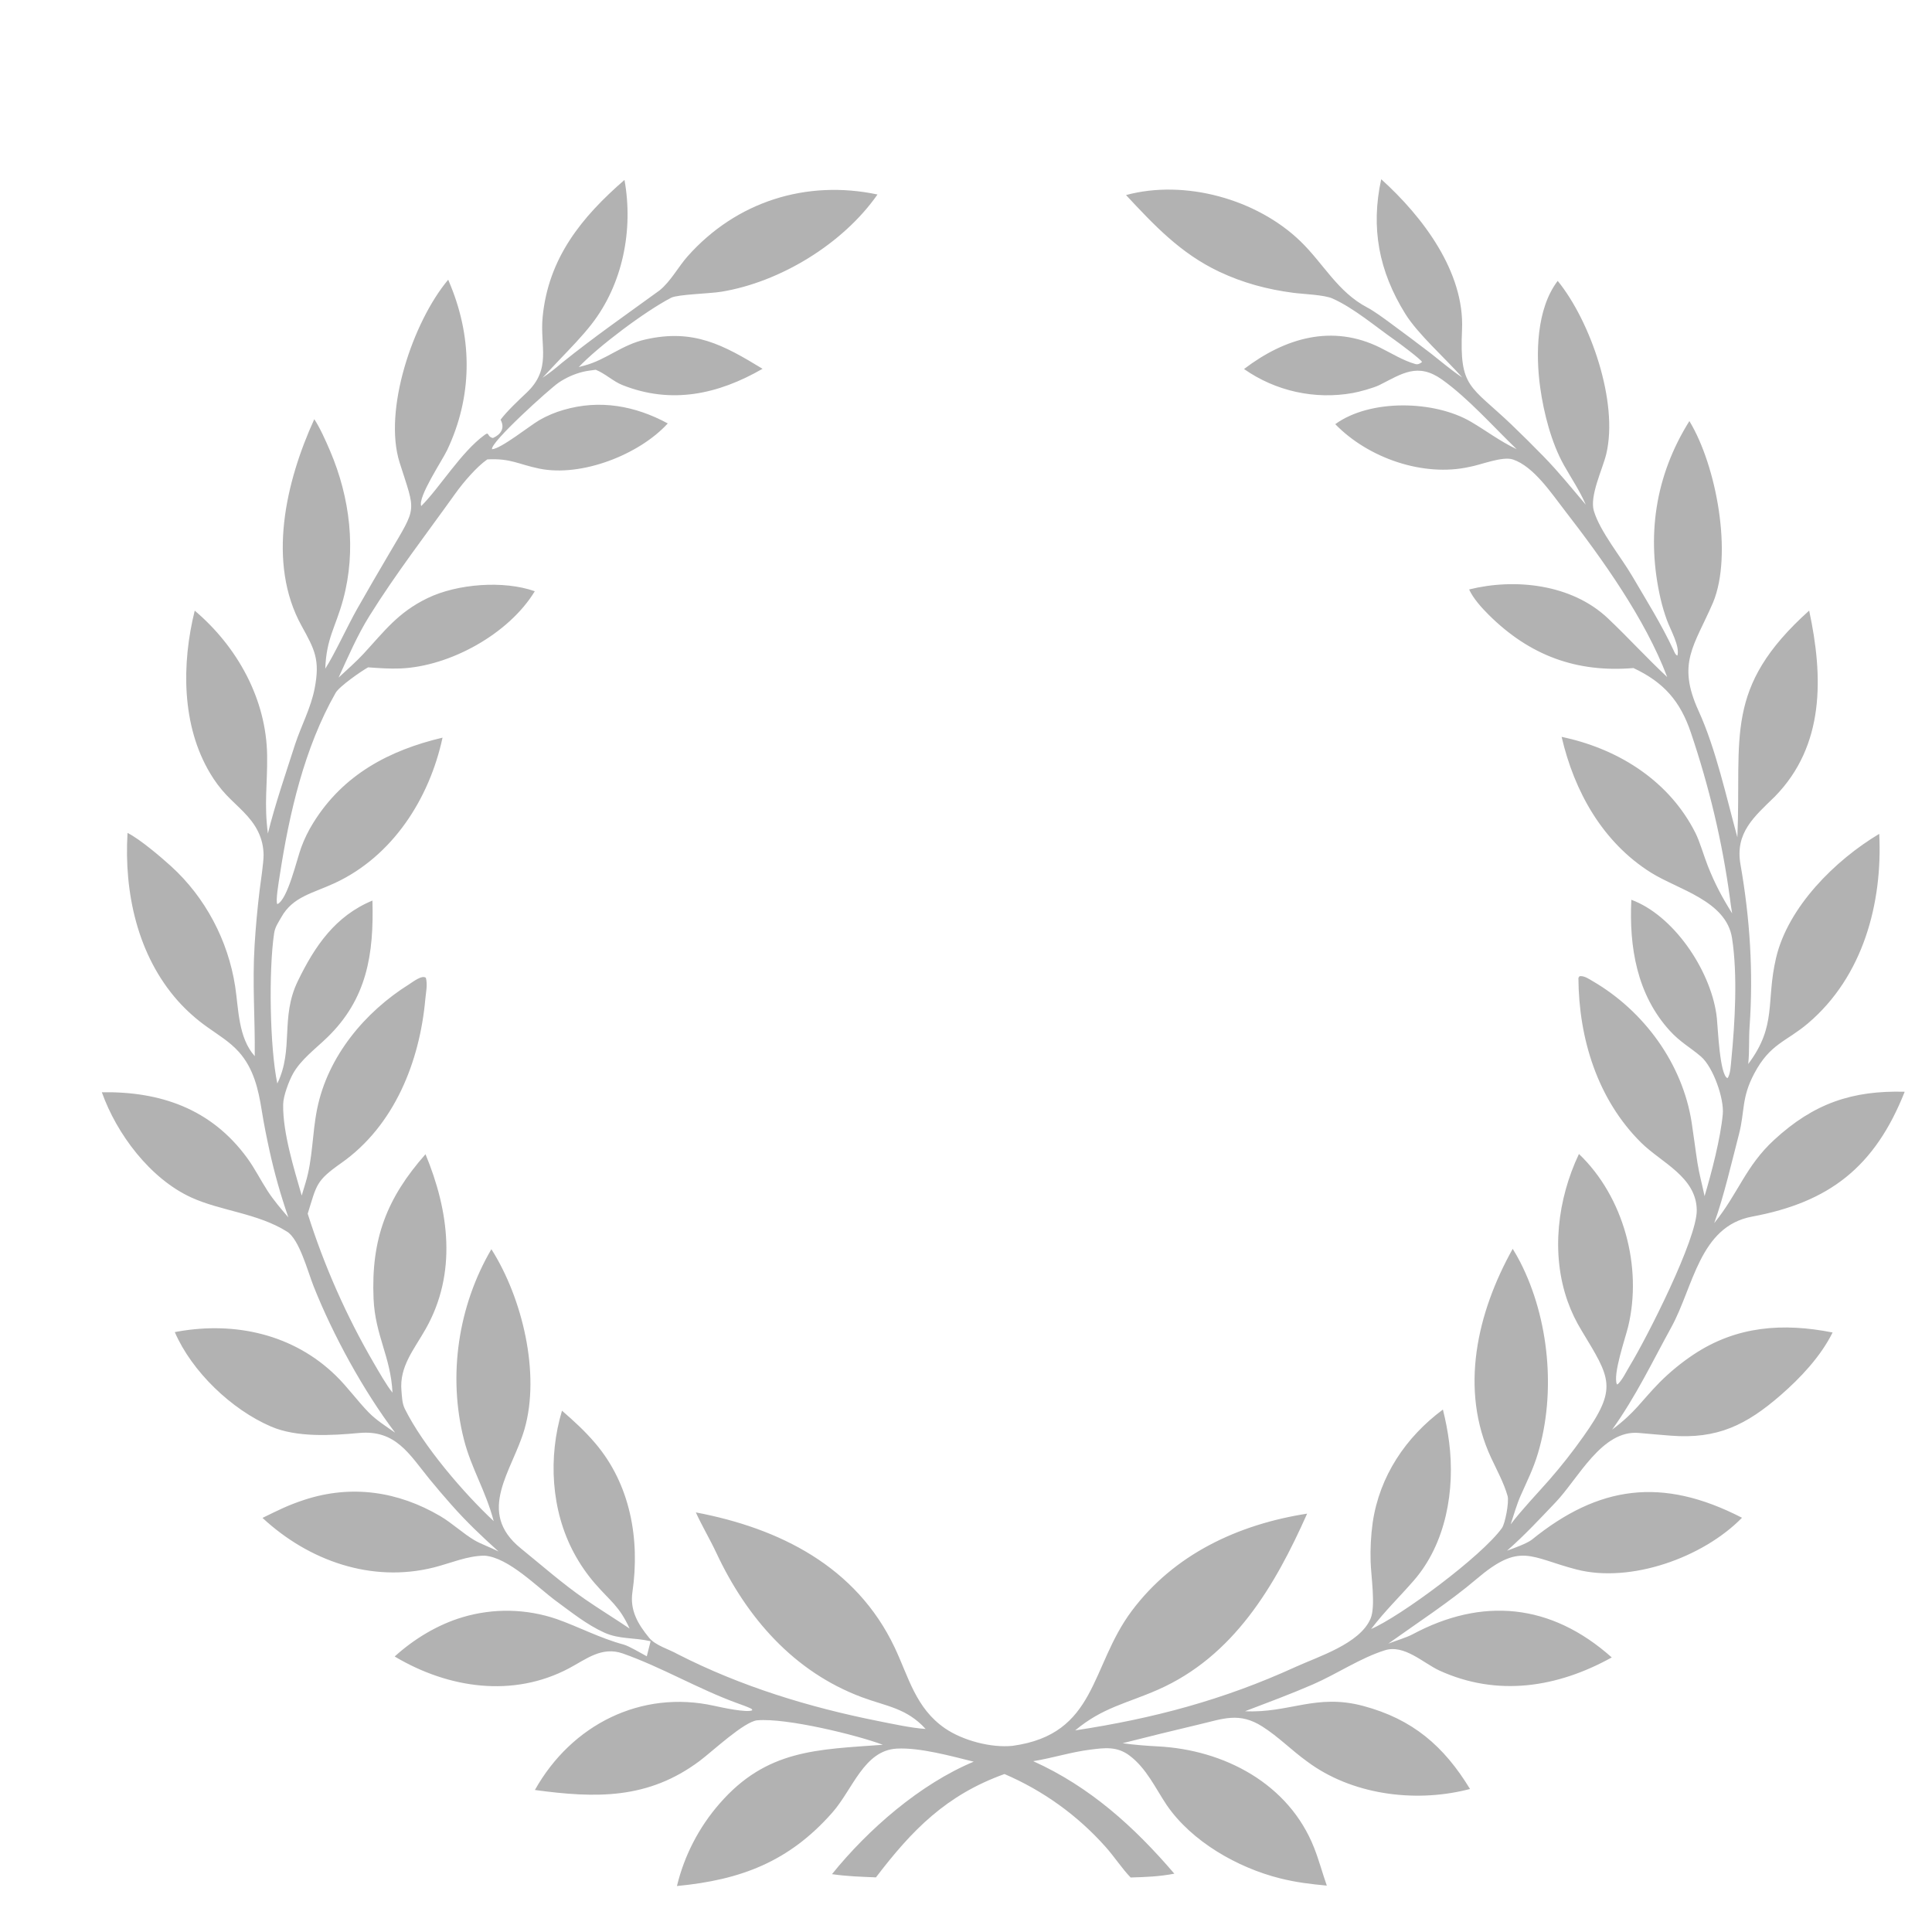
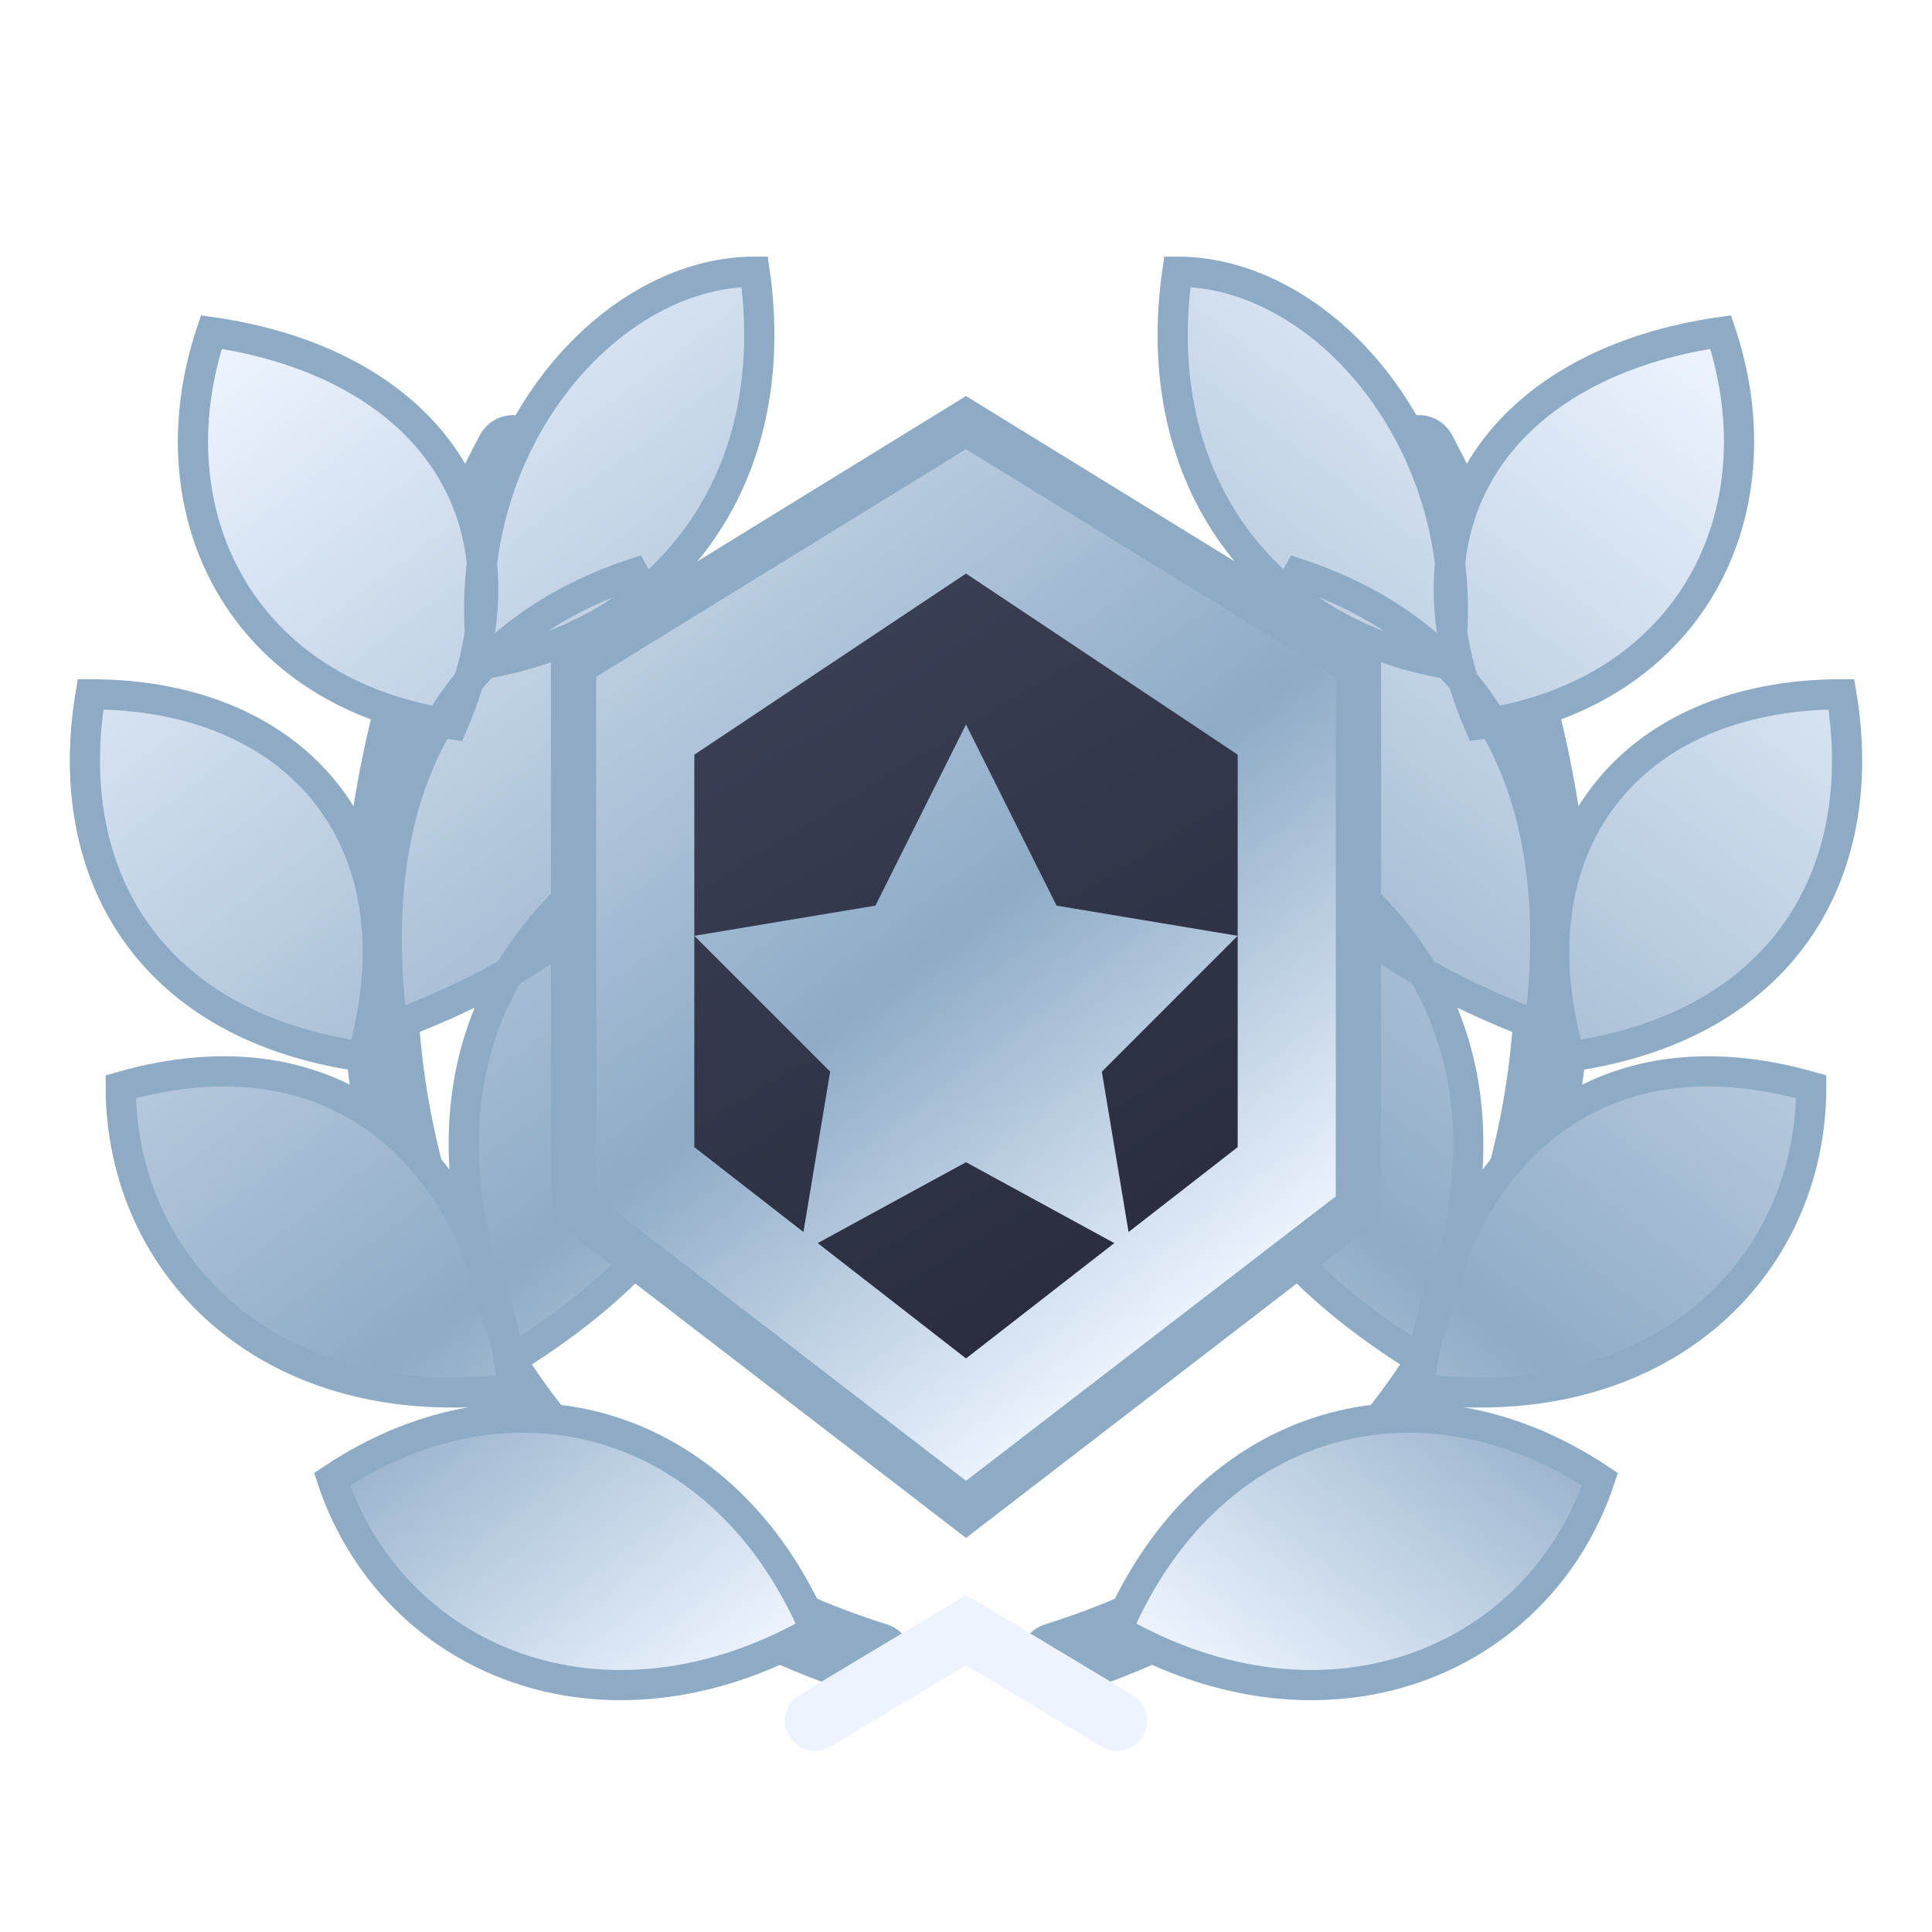
- <svg xmlns="http://www.w3.org/2000/svg" width="1024" height="1024" viewBox="0 0 1024 1024">
-   <path fill="#B2B2B2" d="M732.07 94.996C754.189 114.936 776.302 144.241 774.904 174.758C773.483 205.74 779.18 204.148 801.088 225.017C806.8 230.507 812.424 236.087 817.96 241.755C826.249 250.263 832.825 258.473 840.488 267.482C837.133 259.755 833.025 253.868 828.952 246.619C822.248 234.688 818.235 218.968 816.348 205.481C813.881 187.854 814.264 163.742 825.612 148.876C843.012 170.25 857.903 213.129 851.36 240.606C849.472 248.533 842.374 262.877 844.79 270.838C848.13 281.848 859.113 295.1 865.111 305.347C872.663 318.251 880.683 331.017 886.983 344.553C887.604 345.887 887.954 347.04 889.067 347.481C890.443 342.48 885.393 333.897 883.45 328.547C882.138 324.921 881.04 321.222 880.16 317.469C872.539 284.228 877.17 252.342 895.407 223.172C909.835 246.925 918.43 294.003 907.982 319.27C897.998 342.432 888.634 351.284 900.287 376.805C909.46 396.895 915.011 422.565 920.848 443.788C923.085 390.35 913.308 364.612 958.894 323.627C966.356 358.405 967.339 395.106 940.603 422.297C929.785 432.863 919.532 441.34 922.487 458.164C927.529 486.868 929.35 515.257 927.303 544.403C926.872 550.541 927.269 557.026 926.653 563.301L926.583 563.962C941.994 543.422 935.855 531.204 941.343 507.746C947.653 480.775 972.62 455.914 996.038 441.968C997.845 478.748 987.487 517.57 958.282 542.376C946.644 552.261 938.3 552.998 929.803 568.955C922.891 581.934 924.873 588.917 921.676 601.208C917.95 615.533 913.563 634.579 908.567 648.279C921.402 632.419 925.154 618.141 940.309 604.179C961.285 584.855 981.619 577.899 1009.53 578.647C993.673 618.671 969.444 637.246 928.651 644.825C900.728 650.013 897.62 682.054 885.788 703.55C875.672 721.927 867.091 740.115 854.467 757.725C867.024 748.309 869.457 743.062 879.637 732.678C885.134 727.171 891.166 722.226 897.643 717.914C920.471 702.734 945.092 701.063 971.313 706.241C965.027 718.936 954.307 730.309 943.859 739.401C925.502 755.376 910.196 762.822 885.632 760.941C880.502 760.548 873.768 759.957 868.64 759.495C849.029 757.727 836.56 783.633 824.503 796.26C815.913 805.256 808.286 813.526 798.755 821.895C801.905 820.75 809.422 818.075 811.972 816.012C847.236 787.483 880.838 782.544 923.292 804.445C902.61 825.582 864.198 839.242 835.582 831.857C810.921 825.493 805.841 817.133 782.644 836.873C768.494 848.914 751.168 860.207 735.814 871.167C739.47 869.712 745.425 867.967 748.648 866.24C785.514 846.484 821.993 849.698 854.264 878.473C825.458 894.453 793.669 899.457 762.922 885.43C754.339 881.451 744.302 871.452 734.043 874.67C721.007 878.758 708.611 887.225 695.961 892.731C684.07 897.907 672.01 902.368 659.899 906.986C683.295 908.11 697.498 897.507 722.479 904.169C748.695 911.16 765.287 925.445 779.143 948.208L777.977 948.49L777.236 948.676C749.074 955.558 715.998 951.028 692.745 933.581C684.475 927.642 677.627 920.506 668.979 915.034C656.848 907.358 648.356 910.96 635.759 913.935C622.151 917.155 608.57 920.489 595.018 923.938C600.457 924.752 608.106 925.343 613.569 925.616C648.757 927.379 683.103 945.335 696.514 979.383C699.088 985.919 700.877 992.683 703.237 999.414C694.53 998.587 687.057 997.717 678.419 995.552C655.948 989.92 631.67 976.108 618.367 956.706C612.288 947.599 607.622 937.223 598.663 930.487C591.945 925.437 585.368 926.403 577.675 927.374C567.481 928.662 557.729 931.85 547.615 933.453C577.669 946.998 601.115 968.188 622.427 993.092C614.285 994.629 607.518 994.872 599.267 995.108C595.12 990.921 590.421 983.847 586.111 979.034C571.279 962.312 552.934 949.077 532.388 940.274C501.559 951.362 483.463 969.871 464.267 995.047C456.171 994.701 449.002 994.509 440.968 993.338C460.158 969.557 487.696 945.558 516.094 933.726C504.245 930.794 487.519 926.146 475.316 926.801C457.964 927.733 451.998 948.36 441.195 960.647C418.109 986.904 392.355 996.436 358.794 999.63C362.691 983.478 370.429 968.504 381.352 955.983C406.342 927.226 433.092 927.332 467.922 924.764C453.989 919.54 416.914 910.49 401.406 911.795C394.503 912.376 377.706 928.178 370.872 933.297C343.439 953.845 315.722 953.109 283.504 948.734C302.96 914.055 339.81 895.553 378.468 904.098C381.895 904.855 396.02 907.97 398.78 906.457L398.335 905.719C395.958 904.542 393.344 903.665 390.841 902.756C370.106 895.223 350.808 883.687 330.025 876.348C318.865 872.526 310.718 879.402 301.542 884.256C271.865 899.954 237.793 894.85 209.679 878.272C209.519 878.168 209.359 878.063 209.199 877.958C219.433 868.69 231.968 861.072 245.242 857.132C261.588 852.268 279.045 852.631 295.175 858.17C306.925 862.337 318.227 868.361 330.531 871.646C333.27 872.378 340.008 876.352 342.81 877.874C343.51 875.232 344.166 872.536 344.834 869.882C336.002 867.841 328.199 868.942 320.182 865.268C310.871 861.001 303.224 854.782 294.976 848.758C284.873 841.378 269.647 825.511 256.866 824.535C247.674 824.56 238.811 828.549 229.971 830.775C196.917 839.098 163.532 827.2 139.135 804.518C147.365 800.507 152.513 797.809 161.46 794.895C186.308 786.802 210.974 790.425 233.374 803.589C239.505 807.192 245.506 812.835 251.482 816.36C254.763 818.295 260.254 820.267 264.219 822.315C255.269 814.214 247.247 806.621 239.217 797.531C235.225 793.03 231.323 788.449 227.514 783.792C216.895 770.702 209.715 757.717 190.324 759.515C175.778 760.864 157.298 761.971 143.672 756.11C122.723 747.099 101.727 727.029 92.644 706.042C93.217 705.931 93.792 705.825 94.367 705.724C124.716 700.372 155.528 707.21 177.974 729.084C184.286 735.234 189.396 742.465 195.52 748.723C199.411 752.699 204.816 756.131 209.43 759.354C192.697 737.252 176.445 707.562 166.187 681.662C163.057 673.759 158.659 656.878 152.154 652.801C136.449 642.96 116.999 641.855 101.314 634.657C79.595 624.69 61.865 601.108 53.977 578.914C84.905 578.441 111.858 587.589 130.942 613.666C135.04 619.266 138.087 625.447 141.852 631.248C145.025 636.137 149.006 640.818 152.827 645.214C148.787 633.506 145.524 622.066 142.871 609.969C141.31 602.85 139.856 595.693 138.721 588.523C136.944 577.295 134.393 566.272 126.618 557.565C121.778 552.144 115.764 548.602 109.885 544.384C104.243 540.395 99.06 535.793 94.434 530.66C72.845 506.437 65.704 473.123 67.595 441.452C74.117 444.746 85.045 454.021 90.579 459.04C108.847 475.61 120.889 498.486 124.646 522.839C126.464 534.622 126.217 549.925 135.019 559.789C135.249 539.804 133.672 521.51 134.95 500.789C135.548 491.168 136.426 481.566 137.585 471.996C138.18 467.154 139.706 457.447 139.703 453.203C139.689 448.938 138.713 444.731 136.849 440.894C133.049 432.906 125.936 427.61 119.953 421.318C116.7 417.838 113.833 414.015 111.403 409.917C96.158 384.451 96.246 351.732 103.209 323.656C125.814 342.816 141.222 370.577 141.587 400.534C141.775 416.004 139.909 425.903 141.99 441.794C145.647 426.804 151.717 409.141 156.478 394.292C159.771 384.399 164.762 375.235 166.761 364.933C169.731 349.627 166.773 344.275 159.829 331.691C141.379 298.254 151.492 255.194 166.581 222.172C169.627 226.788 172.745 233.817 174.943 238.968C185.518 263.751 188.979 291.555 181.863 317.798C177.863 332.551 172.989 338.201 172.403 354.402C177.404 346.629 184.165 331.813 189.234 322.841C194.782 313.081 200.409 303.368 206.115 293.7C221.28 267.856 220.365 272.22 211.797 245.128C203.05 217.472 218.797 170.59 237.558 148.242L238.963 151.672C250.565 180.331 250.298 210.57 236.961 238.643C234.369 244.098 221.337 263.497 223.257 268.234C233.382 258.055 244.324 239.689 256.842 230.523C259.55 228.541 257.932 231.457 261.279 232.154C265.285 230.328 267.572 227.26 265.593 223.014L265.322 222.446C268.547 218.109 274.839 212.155 278.97 208.276C292.564 195.51 286.097 183.7 287.6 168.102C290.625 136.701 308.305 115.054 330.991 95.364C335.754 121.743 330.14 150.556 313.5 171.875C308.465 178.327 302.598 184.315 296.952 190.237L287.538 200.227C291.311 197.704 294.281 195.362 297.734 192.391C314.836 178.608 331.864 166.807 349.551 153.941C355.558 149.081 359.458 141.468 364.434 135.866C390.29 106.766 427.435 95.135 465.093 103.086C446.842 129.235 413.455 149.568 382.21 154.643C376.119 155.633 359.157 156.04 355.759 157.798C341.978 164.93 317.01 183.69 306.766 194.547C307.785 194.284 308.802 194.012 309.817 193.731C321.438 190.634 329.421 182.774 342.177 179.901C367.673 174.159 383.366 182.802 404.169 195.469C380.664 208.996 355.892 214.466 329.806 204.052C324.985 202.128 320.88 198.051 315.75 195.979C313.468 196.299 311.043 196.55 308.812 197.112C304.263 198.256 299.949 200.191 296.069 202.827C291.447 205.95 259.685 234.598 260.786 238.107C265.583 237.841 280.68 225.691 285.984 222.609C289.998 220.322 294.271 218.525 298.712 217.254C317.911 211.643 336.637 215.062 353.934 224.425C338.742 241.049 308.15 252.929 285.891 248.388C274.745 246.114 270.713 242.82 258.285 243.49C252.58 247.427 245.467 255.81 241.373 261.534C226.035 282.981 209.68 304.182 195.743 326.557C189.44 336.676 184.383 348.327 179.466 359.131C183.407 355.498 189.006 350.496 192.594 346.607C203.858 334.398 210.935 324.64 226.515 317.064C242.329 309.374 266.952 307.52 283.451 313.365C269.713 336.039 238.382 353.235 212.239 354.301C206.53 354.533 200.803 354.11 195.111 353.703C191.782 355.511 179.898 363.71 177.89 367.228C161.32 396.274 153.254 431.377 148.241 464.217C147.804 467.081 145.953 477.708 146.976 479.211C152.443 476.963 157.396 455.226 159.628 449.234C161.324 444.61 163.499 440.175 166.116 436.002C181.918 410.568 206.305 397.632 234.553 390.969C227.54 423.488 208.027 453.776 177.564 467.991C165.676 473.538 155.219 475.17 149.064 486.205C147.557 488.906 145.792 491.252 145.287 494.666C142.354 514.475 142.981 555.022 146.979 574.289C155.827 556.087 148.472 539.39 157.801 520.1C166.798 501.495 177.71 485.452 197.399 477.322C198.179 505.647 194.577 529.457 173.33 549.979C167.153 555.946 159.389 561.675 155.269 569.125C153.086 573.071 150.149 580.877 150.08 585.361C149.847 600.388 155.829 619.403 159.909 633.673C160.599 631.445 161.245 629.209 161.926 626.978C165.859 614.092 165.406 600.758 168.124 587.583C173.758 559.947 193.277 536.449 216.804 521.714C218.861 520.425 223.677 516.593 225.73 518.266C226.679 522.106 225.793 525.636 225.438 529.433C222.484 562.691 209.01 596.632 180.921 616.404C167.323 625.975 167.937 627.82 163.089 643.281C171.81 670.898 183.567 697.462 198.143 722.488C200.829 727.077 204.784 734.116 208.028 738.131C207.105 719.09 198.849 707.863 197.998 688.388C196.611 656.647 205.038 634.957 225.526 611.756C238.065 642.004 242.307 674.805 225.667 704.288C219.432 715.336 211.616 724.264 212.777 737.144C213.055 740.233 213.116 743.781 214.534 746.652C224.277 766.372 245.925 791.539 261.67 806.216C257.385 789.966 249.795 778.311 245.899 763.008C237.282 729.162 242.832 692.156 260.446 662.099C276.913 688.041 286.471 728.079 277.99 757.502C271.569 779.721 252.027 801.191 276.046 820.67C286.95 829.513 298.44 839.625 310.118 847.659C317.84 852.971 325.918 857.92 333.711 863.179C328.178 851.107 323.539 848.766 315.219 839.149C311.017 834.269 307.357 828.947 304.303 823.278C291.993 800.477 290.496 772.256 297.867 747.693C304.369 753.343 309.97 758.454 315.48 764.918C334.151 786.824 339.274 815.962 335.193 843.867C333.783 853.505 338.136 860.849 344.013 868.017C347.459 872.22 354.561 874.089 359.237 876.768C392.554 893.784 428.818 904.905 465.433 912.184C472.565 913.602 483.489 915.978 490.585 916.368C480.496 905.281 469.758 904.386 456.906 899.594C420.637 886.071 395.69 857.272 379.646 822.992C376.346 815.941 372.121 808.872 368.809 801.603C412.929 809.955 453.765 830.128 474.186 873.194C481.666 888.97 485.316 905.405 500.94 916.099C510.308 922.511 525.355 926.518 536.728 925.322C581.473 919.162 577.665 883.503 599.834 853.834C622.366 823.679 656.413 807.924 692.806 802.261C675.773 840.58 653.873 877.938 613.659 895.613C597.004 902.933 584.447 904.967 569.876 917.141C611.329 910.85 648.415 900.982 686.573 883.549C698.738 877.991 720.815 871.204 726.441 857.87C729.192 851.351 726.701 835.594 726.461 827.772C726.238 820.834 726.604 813.889 727.555 807.012C731.173 782.412 745.019 761.751 764.768 747.095C766.208 752.782 767.309 758.549 768.065 764.367C771.31 789.787 766.385 818.118 749.354 837.695C741.148 847.127 734.627 853.151 726.713 863.41C742.231 856.781 785.261 824.915 796.059 809.894C797.768 807.517 799.871 796.336 799.09 793.023C797.138 786.073 793.395 779.272 790.326 772.682C773.478 736.505 782.84 695.788 801.761 661.904C803.194 664.191 804.528 666.539 805.759 668.941C821.052 698.823 824.774 738.107 815.149 770.266C812.614 778.733 809.393 784.966 805.886 792.908C804 797.179 802.179 803.363 800.691 807.935C806.3 800.49 814.781 791.613 821.117 784.401C827.539 777.056 833.573 769.381 839.196 761.407C857.622 735.553 853.577 730.612 838.33 705.312C835.317 700.406 832.824 695.198 830.892 689.774C821.917 664.485 825.529 635.563 836.877 611.628C860.637 634.298 870.585 671.576 862.951 703.145C861.439 709.397 854.729 728.52 857 733.781L857.572 733.573C860.231 730.82 861.84 727.172 863.817 723.918C872.924 708.929 899.527 656.604 899.317 641.363C899.075 623.735 880.518 616.243 869.782 605.589C846.665 582.648 836.771 550.367 836.591 518.347C837.053 517.637 836.92 517.4 837.705 517.372C839.907 517.278 842.293 518.936 844.154 520.018C871.31 535.806 891.779 563.723 896.624 594.979C897.716 602.027 898.596 609.297 899.695 616.378C900.614 622.291 902.257 628.086 903.459 633.977C907.213 621.417 911.859 603.588 913.101 590.632C913.913 582.153 907.916 565.515 901.61 560.056C895.923 555.134 890.635 552.478 884.978 546.255C867.566 527.103 863.429 501.929 864.644 476.886C865.352 477.154 866.054 477.439 866.75 477.74C888.695 487.145 907.452 516.074 909.972 539.599C910.531 544.815 911.477 569.862 915.598 571.443C917.174 569.592 917.377 564.35 917.622 561.86C919.581 541.924 921.027 516.632 918.012 497.207C914.93 477.356 889.425 471.55 875.01 462.487C849.406 446.388 834.421 419.552 827.691 390.541L830.231 391.118C858.868 397.709 884.932 414.346 898.589 441.414C900.955 446.102 903.144 453.85 905.206 459.04C908.958 468.489 912.761 475.622 918.072 484.115C917.584 481.467 917.249 478.682 916.886 476.006C912.862 446.157 905.837 416.792 896.189 388.27C890.554 371.61 881.837 361.631 865.773 354.081C835.57 356.607 810.729 347.43 789.043 325.859C785.314 322.149 780.843 317.214 778.663 312.422C803.08 306.338 833.078 309.622 852.186 327.692C862.922 337.844 872.689 348.62 883.653 358.851C871.954 327.94 849.299 296.327 829.173 270.332C822.235 261.371 812.88 247.283 801.962 243.557C796.323 241.633 784.773 246.456 778.906 247.451C754.472 252.962 725.19 242.828 707.712 224.814C726.295 211.332 760.343 212.208 779.655 223.559C788.088 228.515 794.724 233.715 803.862 238.074C791.447 226.139 778.261 211.136 764.372 201.223C751.387 191.956 743.071 198.083 731.21 204.043C728.056 205.628 720.562 207.671 716.96 208.317C696.833 211.898 676.107 207.319 659.362 195.592C680.991 179.11 706.092 171.629 731.54 184.272C737.462 187.214 743.851 191.177 750.149 192.943C751.564 193.34 752.681 192.696 753.71 191.861C753.182 190.514 741.502 181.79 739.216 180.192C728.999 173.051 717.64 163.321 706.291 158.229C701.845 156.235 690.886 155.906 685.491 155.201C671.696 153.398 658.811 149.962 646.21 144.005C625.736 134.326 611.867 119.508 596.81 103.386C628.037 94.938 666.12 105.536 689.225 127.843C701.474 139.669 709.017 154.805 724.698 162.994C728.068 164.754 733.097 168.435 736.204 170.715C743.595 176.128 750.928 181.618 758.203 187.184C763.166 191.057 769.31 196.285 774.417 199.654L775.005 200.039C765.874 189.748 751.503 177.073 744.83 166.32C730.791 143.696 726.454 120.757 732.07 94.996Z" />
-   <path fill="#FEFEFD" fill-opacity="0.024" d="M287.538 200.227L296.952 190.237L297.734 192.391C294.281 195.362 291.311 197.704 287.538 200.227Z" />
+ <svg xmlns="http://www.w3.org/2000/svg" viewBox="0 0 64 64" fill="none">
+   <defs>
+     <linearGradient id="metal" x1="12" y1="8" x2="50" y2="58" gradientUnits="userSpaceOnUse">
+       <stop stop-color="#edf4ff" />
+       <stop offset=".48" stop-color="#8eabc6" />
+       <stop offset=".72" stop-color="#edf4ff" />
+       <stop offset="1" stop-color="#8eabc6" />
+     </linearGradient>
+     <linearGradient id="enamel" x1="20" y1="12" x2="45" y2="53" gradientUnits="userSpaceOnUse">
+       <stop stop-color="#41475f" />
+       <stop offset="1" stop-color="#202332" />
+     </linearGradient>
+   </defs>
+   <g transform="" fill="url(#metal)" stroke="#8eabc6" stroke-width="1">
+     <path d="M29 55C13 50 8 32 17 15" fill="none" stroke-width="2.5" stroke-linecap="round" />
+     <path d="M15 24C8 23 5 17 7 11c7 1 11 6 8 13ZM12 35C5 34 2 29 3 23c7 0 11 5 9 12ZM17 46C9 47 4 42 4 36c7-2 12 2 13 10ZM27 54C20 58 13 55 11 49c6-4 13-2 16 5ZM16 22C15 15 20 9 25 9c1 7-3 12-9 13ZM13 34c-1-8 2-13 8-15 4 7 0 12-8 15ZM17 45c-3-7-2-13 4-17 5 6 4 12-4 17Z" />
+   </g>
+   <g transform="translate(64 0) scale(-1 1)" fill="url(#metal)" stroke="#8eabc6" stroke-width="1">
+     <path d="M29 55C13 50 8 32 17 15" fill="none" stroke-width="2.5" stroke-linecap="round" />
+     <path d="M15 24C8 23 5 17 7 11c7 1 11 6 8 13ZM12 35C5 34 2 29 3 23c7 0 11 5 9 12ZM17 46C9 47 4 42 4 36c7-2 12 2 13 10ZM27 54C20 58 13 55 11 49c6-4 13-2 16 5ZM16 22C15 15 20 9 25 9c1 7-3 12-9 13ZM13 34c-1-8 2-13 8-15 4 7 0 12-8 15ZM17 45c-3-7-2-13 4-17 5 6 4 12-4 17Z" />
+   </g>
+   <path d="M32 14 45 22v18L32 50 19 40V22Z" fill="url(#metal)" stroke="#8eabc6" stroke-width="1.5" />
+   <path d="m32 19 9 6v13l-9 7-9-7V25Z" fill="url(#enamel)" />
+   <path d="m32 24 3 6 6 1-4.5 4.5 1 6-5.5-3-5.5 3 1-6L23 31l6-1Z" fill="url(#metal)" />
+   <path d="m27 57 5-3 5 3" stroke="#edf4ff" stroke-width="2" stroke-linecap="round" />
</svg>
